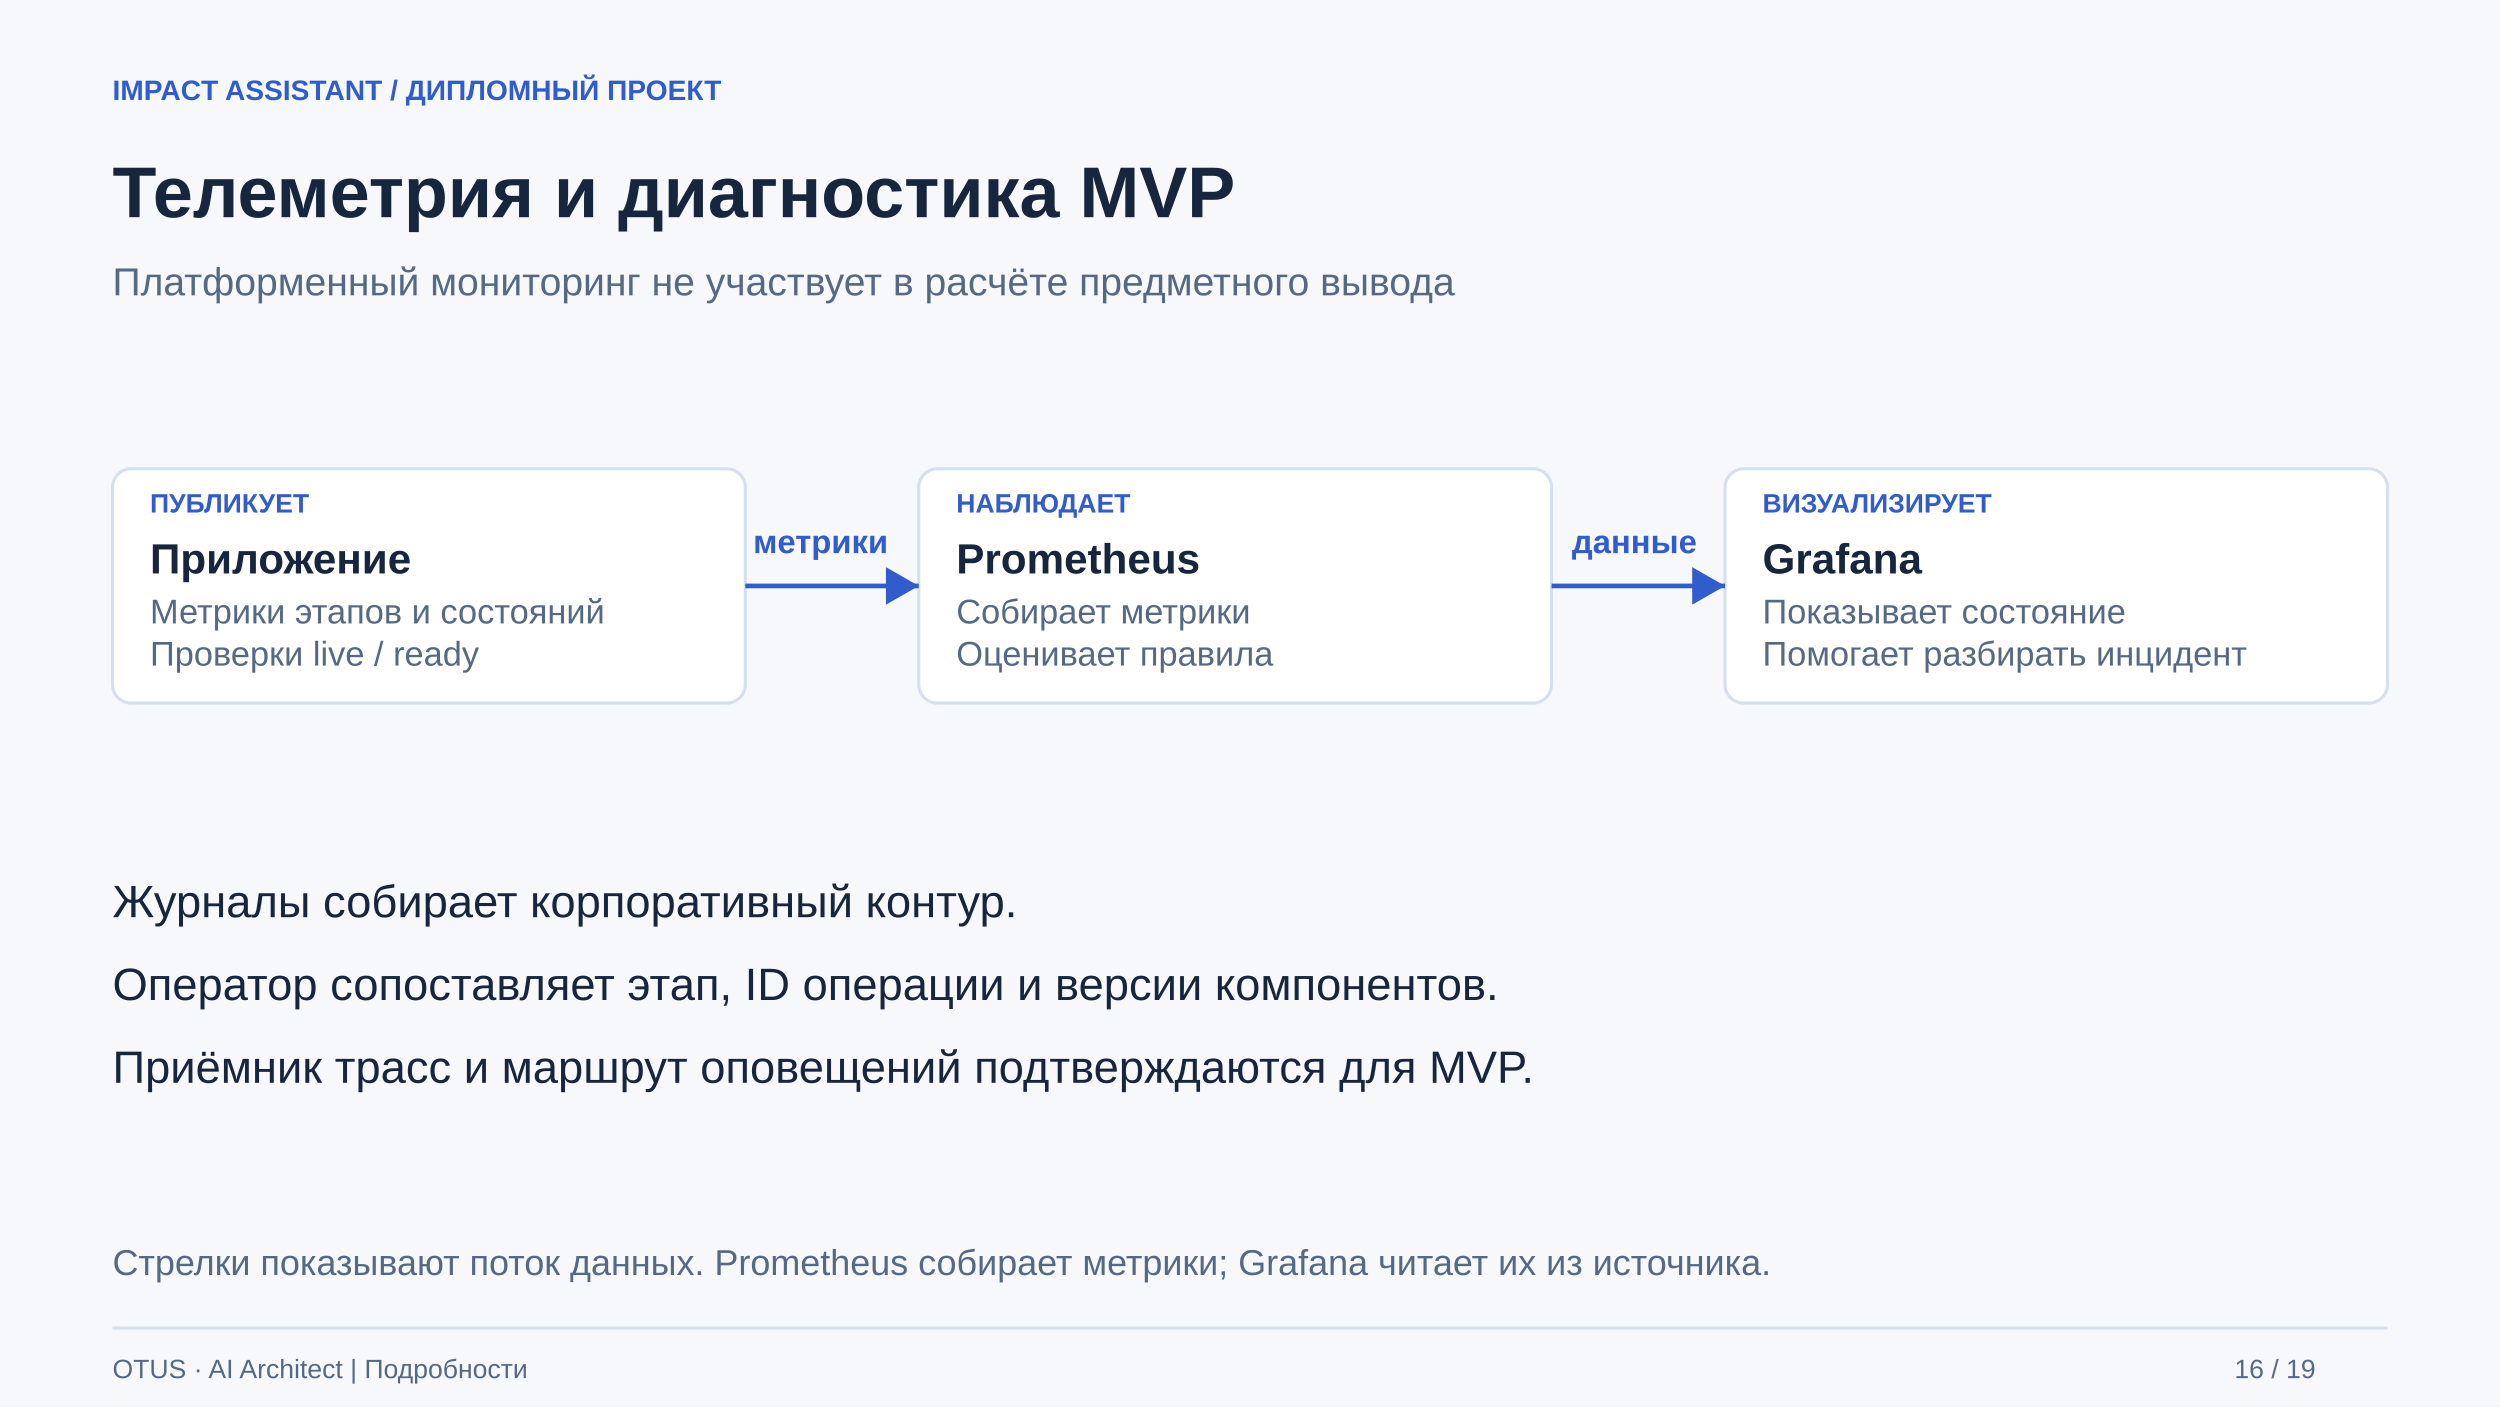
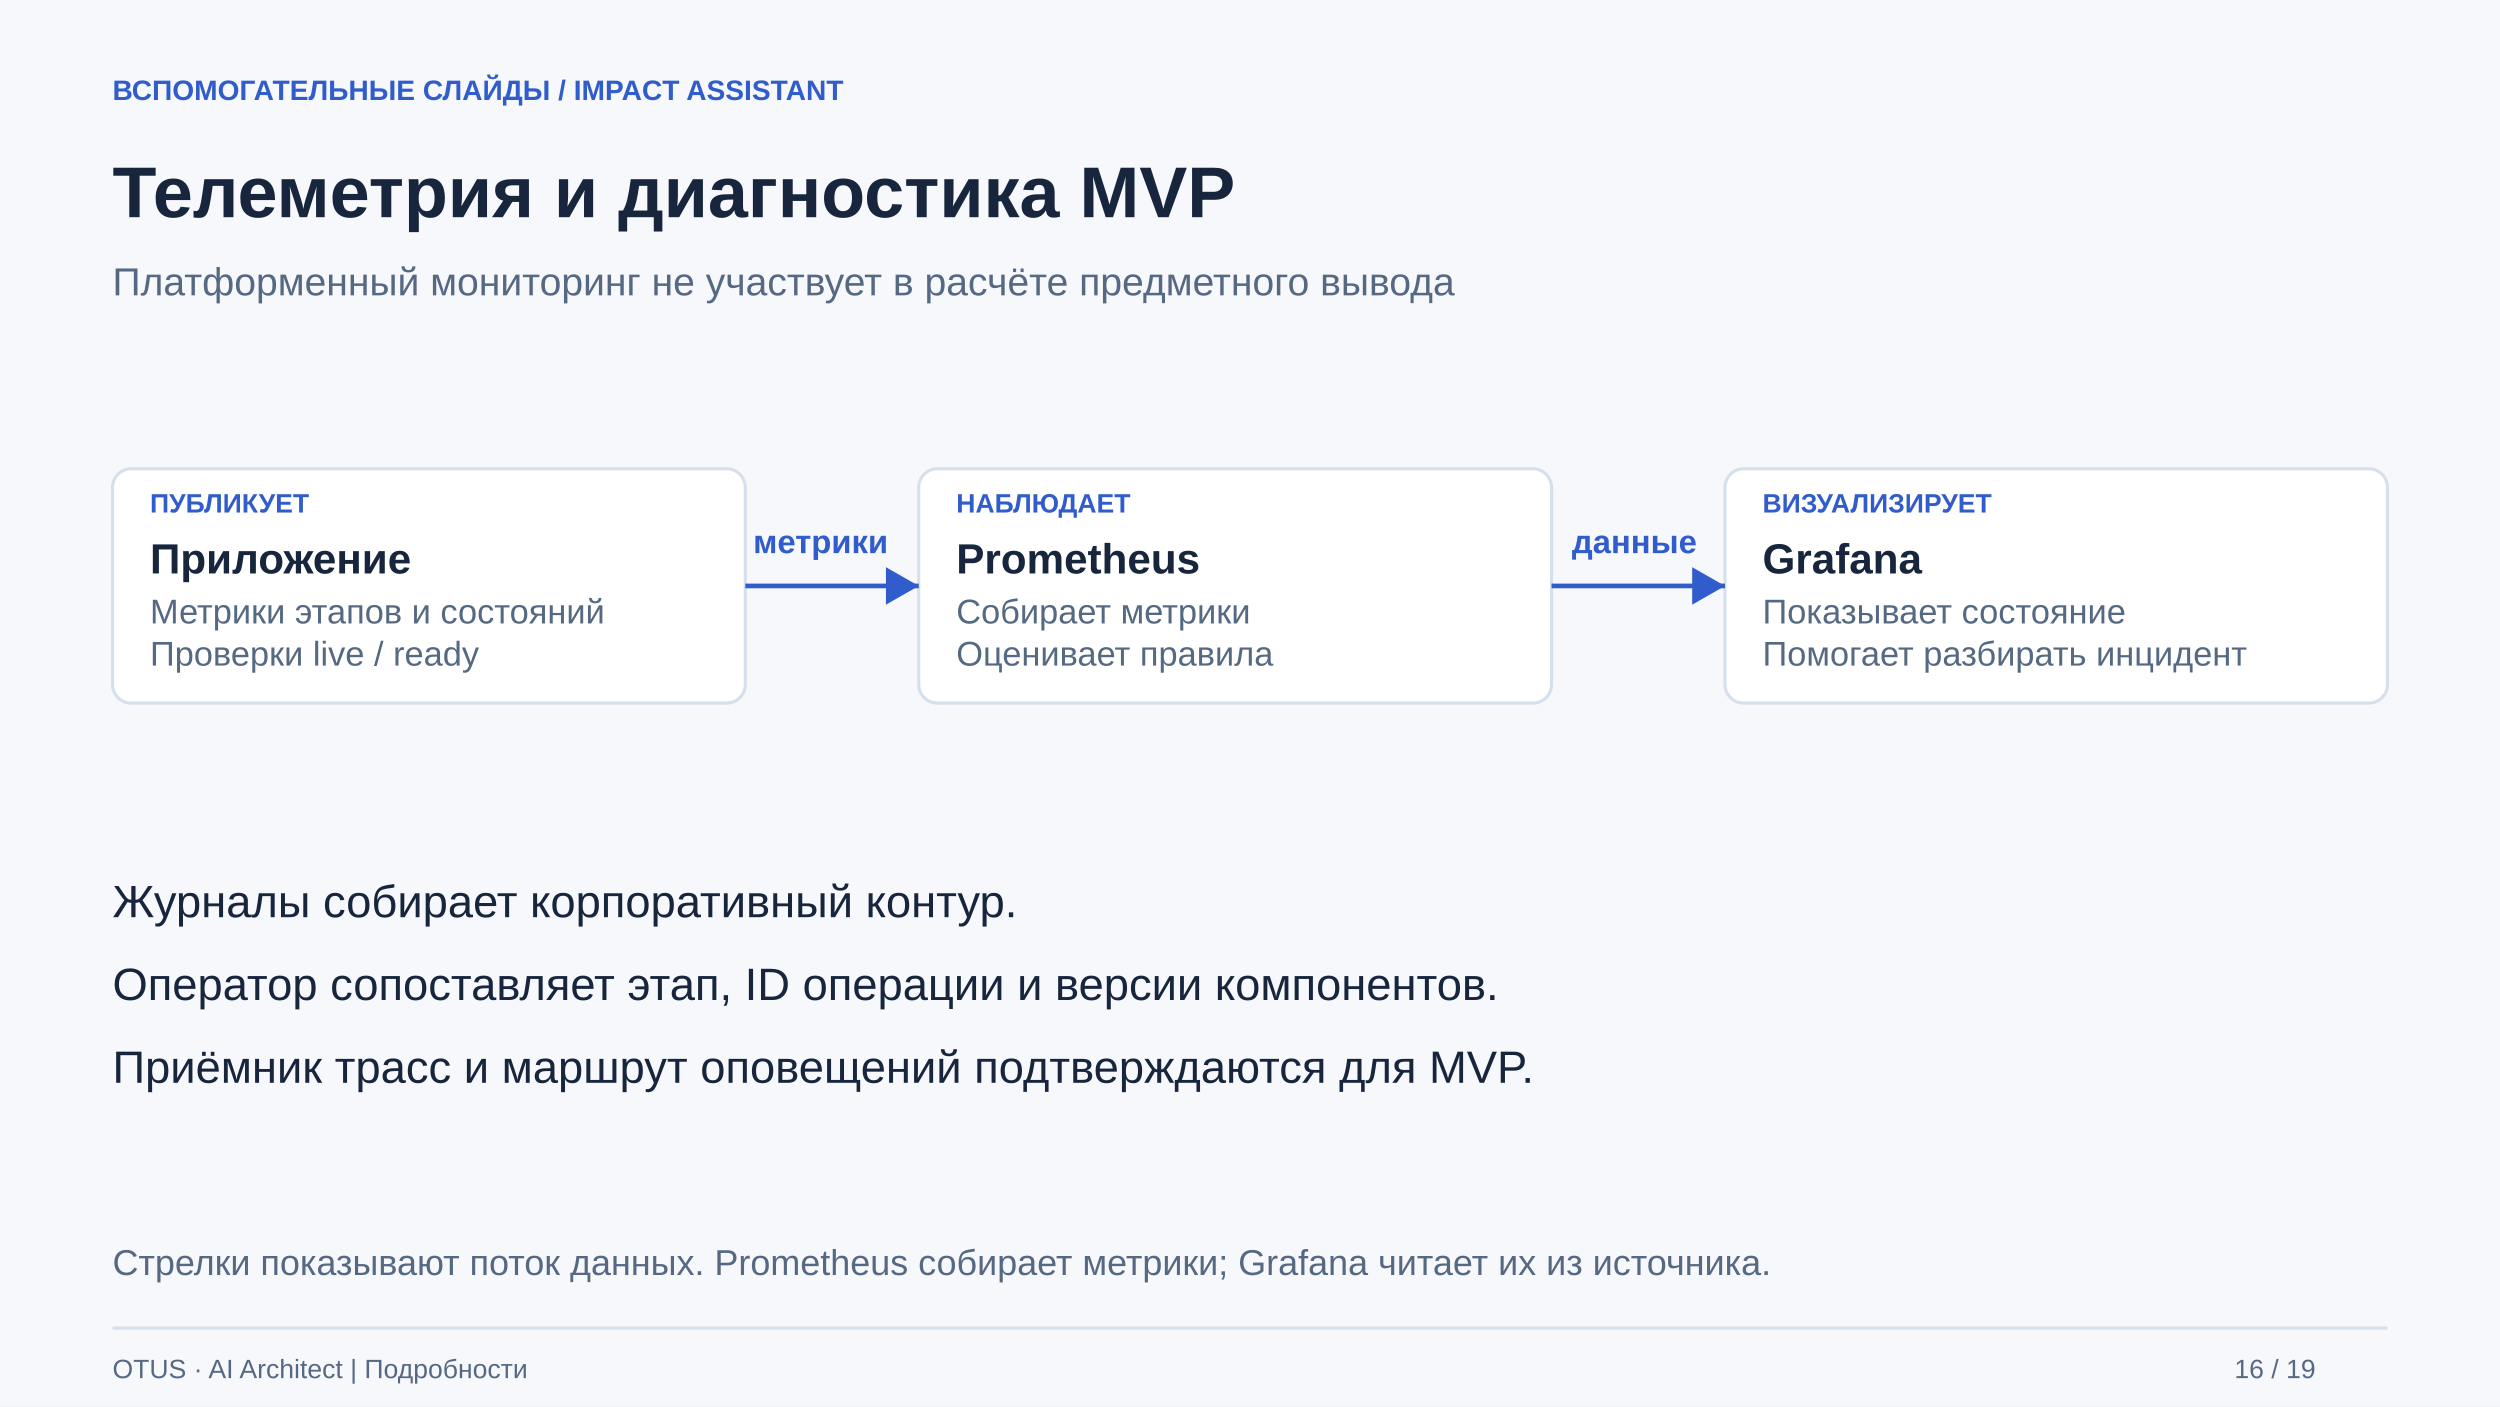
<svg xmlns="http://www.w3.org/2000/svg" width="1600" height="900" viewBox="0 0 1600 900" role="img" aria-labelledby="title desc">
  <defs>
    <marker id="arrow" markerWidth="10" markerHeight="10" refX="8" refY="5" orient="auto">
      <path d="M1 1L8 5L1 9Z" fill="#315CCB" />
    </marker>
  </defs>
  <g font-family="Arial, sans-serif">
    <rect width="1600" height="900" fill="#F6F8FC" />
-     <text x="72" y="64" font-size="18" fill="#315CCB" font-weight="700">IMPACT ASSISTANT  /  ДИПЛОМНЫЙ ПРОЕКТ</text>
+     <text x="72" y="64" font-size="18" fill="#315CCB" font-weight="700">ВСПОМОГАТЕЛЬНЫЕ СЛАЙДЫ  /  IMPACT ASSISTANT</text>
    <text x="72" y="139" font-size="46" fill="#17263D" font-weight="700">Телеметрия и диагностика MVP</text>
    <text x="72" y="189" font-size="25" fill="#566983" font-weight="400">Платформенный мониторинг не участвует в расчёте предметного вывода</text>
    <rect x="72" y="300" width="405" height="150" rx="12" fill="#FFFFFF" stroke="#D6E0ED" stroke-width="2" />
    <text x="96" y="328" font-size="17" fill="#315CCB" font-weight="700">ПУБЛИКУЕТ</text>
    <text x="96" y="367" font-size="27" fill="#17263D" font-weight="700">Приложение</text>
    <text x="96" y="399" font-size="22" fill="#566983" font-weight="400">Метрики этапов и состояний</text>
    <text x="96" y="426" font-size="22" fill="#566983" font-weight="400">Проверки live / ready</text>
    <rect x="588" y="300" width="405" height="150" rx="12" fill="#FFFFFF" stroke="#D6E0ED" stroke-width="2" />
    <text x="612" y="328" font-size="17" fill="#315CCB" font-weight="700">НАБЛЮДАЕТ</text>
    <text x="612" y="367" font-size="27" fill="#17263D" font-weight="700">Prometheus</text>
    <text x="612" y="399" font-size="22" fill="#566983" font-weight="400">Собирает метрики</text>
    <text x="612" y="426" font-size="22" fill="#566983" font-weight="400">Оценивает правила</text>
    <rect x="1104" y="300" width="424" height="150" rx="12" fill="#FFFFFF" stroke="#D6E0ED" stroke-width="2" />
    <text x="1128" y="328" font-size="17" fill="#315CCB" font-weight="700">ВИЗУАЛИЗИРУЕТ</text>
    <text x="1128" y="367" font-size="27" fill="#17263D" font-weight="700">Grafana</text>
    <text x="1128" y="399" font-size="22" fill="#566983" font-weight="400">Показывает состояние</text>
    <text x="1128" y="426" font-size="22" fill="#566983" font-weight="400">Помогает разбирать инцидент</text>
    <path d="M477 375H588" fill="none" stroke="#315CCB" stroke-width="3" marker-end="url(#arrow)" />
    <text x="482" y="354" font-size="21" fill="#315CCB" font-weight="600">метрики</text>
    <path d="M993 375H1104" fill="none" stroke="#315CCB" stroke-width="3" marker-end="url(#arrow)" />
    <text x="1006" y="354" font-size="21" fill="#315CCB" font-weight="600">данные</text>
    <text x="72" y="587" font-size="29" fill="#17263D" font-weight="400">Журналы собирает корпоративный контур.</text>
    <text x="72" y="640" font-size="29" fill="#17263D" font-weight="400">Оператор сопоставляет этап, ID операции и версии компонентов.</text>
    <text x="72" y="693" font-size="29" fill="#17263D" font-weight="400">Приёмник трасс и маршрут оповещений подтверждаются для MVP.</text>
    <text x="72" y="816" font-size="23" fill="#566983" font-weight="400">Стрелки показывают поток данных. Prometheus собирает метрики; Grafana читает их из источника.</text>
    <path d="M72 850h1456" stroke="#D6E0ED" stroke-width="2" />
    <text x="72" y="882" font-size="17" fill="#566983" font-weight="400">OTUS · AI Architect   |   Подробности</text>
    <text x="1430" y="882" font-size="17" fill="#566983" font-weight="400">16 / 19</text>
  </g>
</svg>
